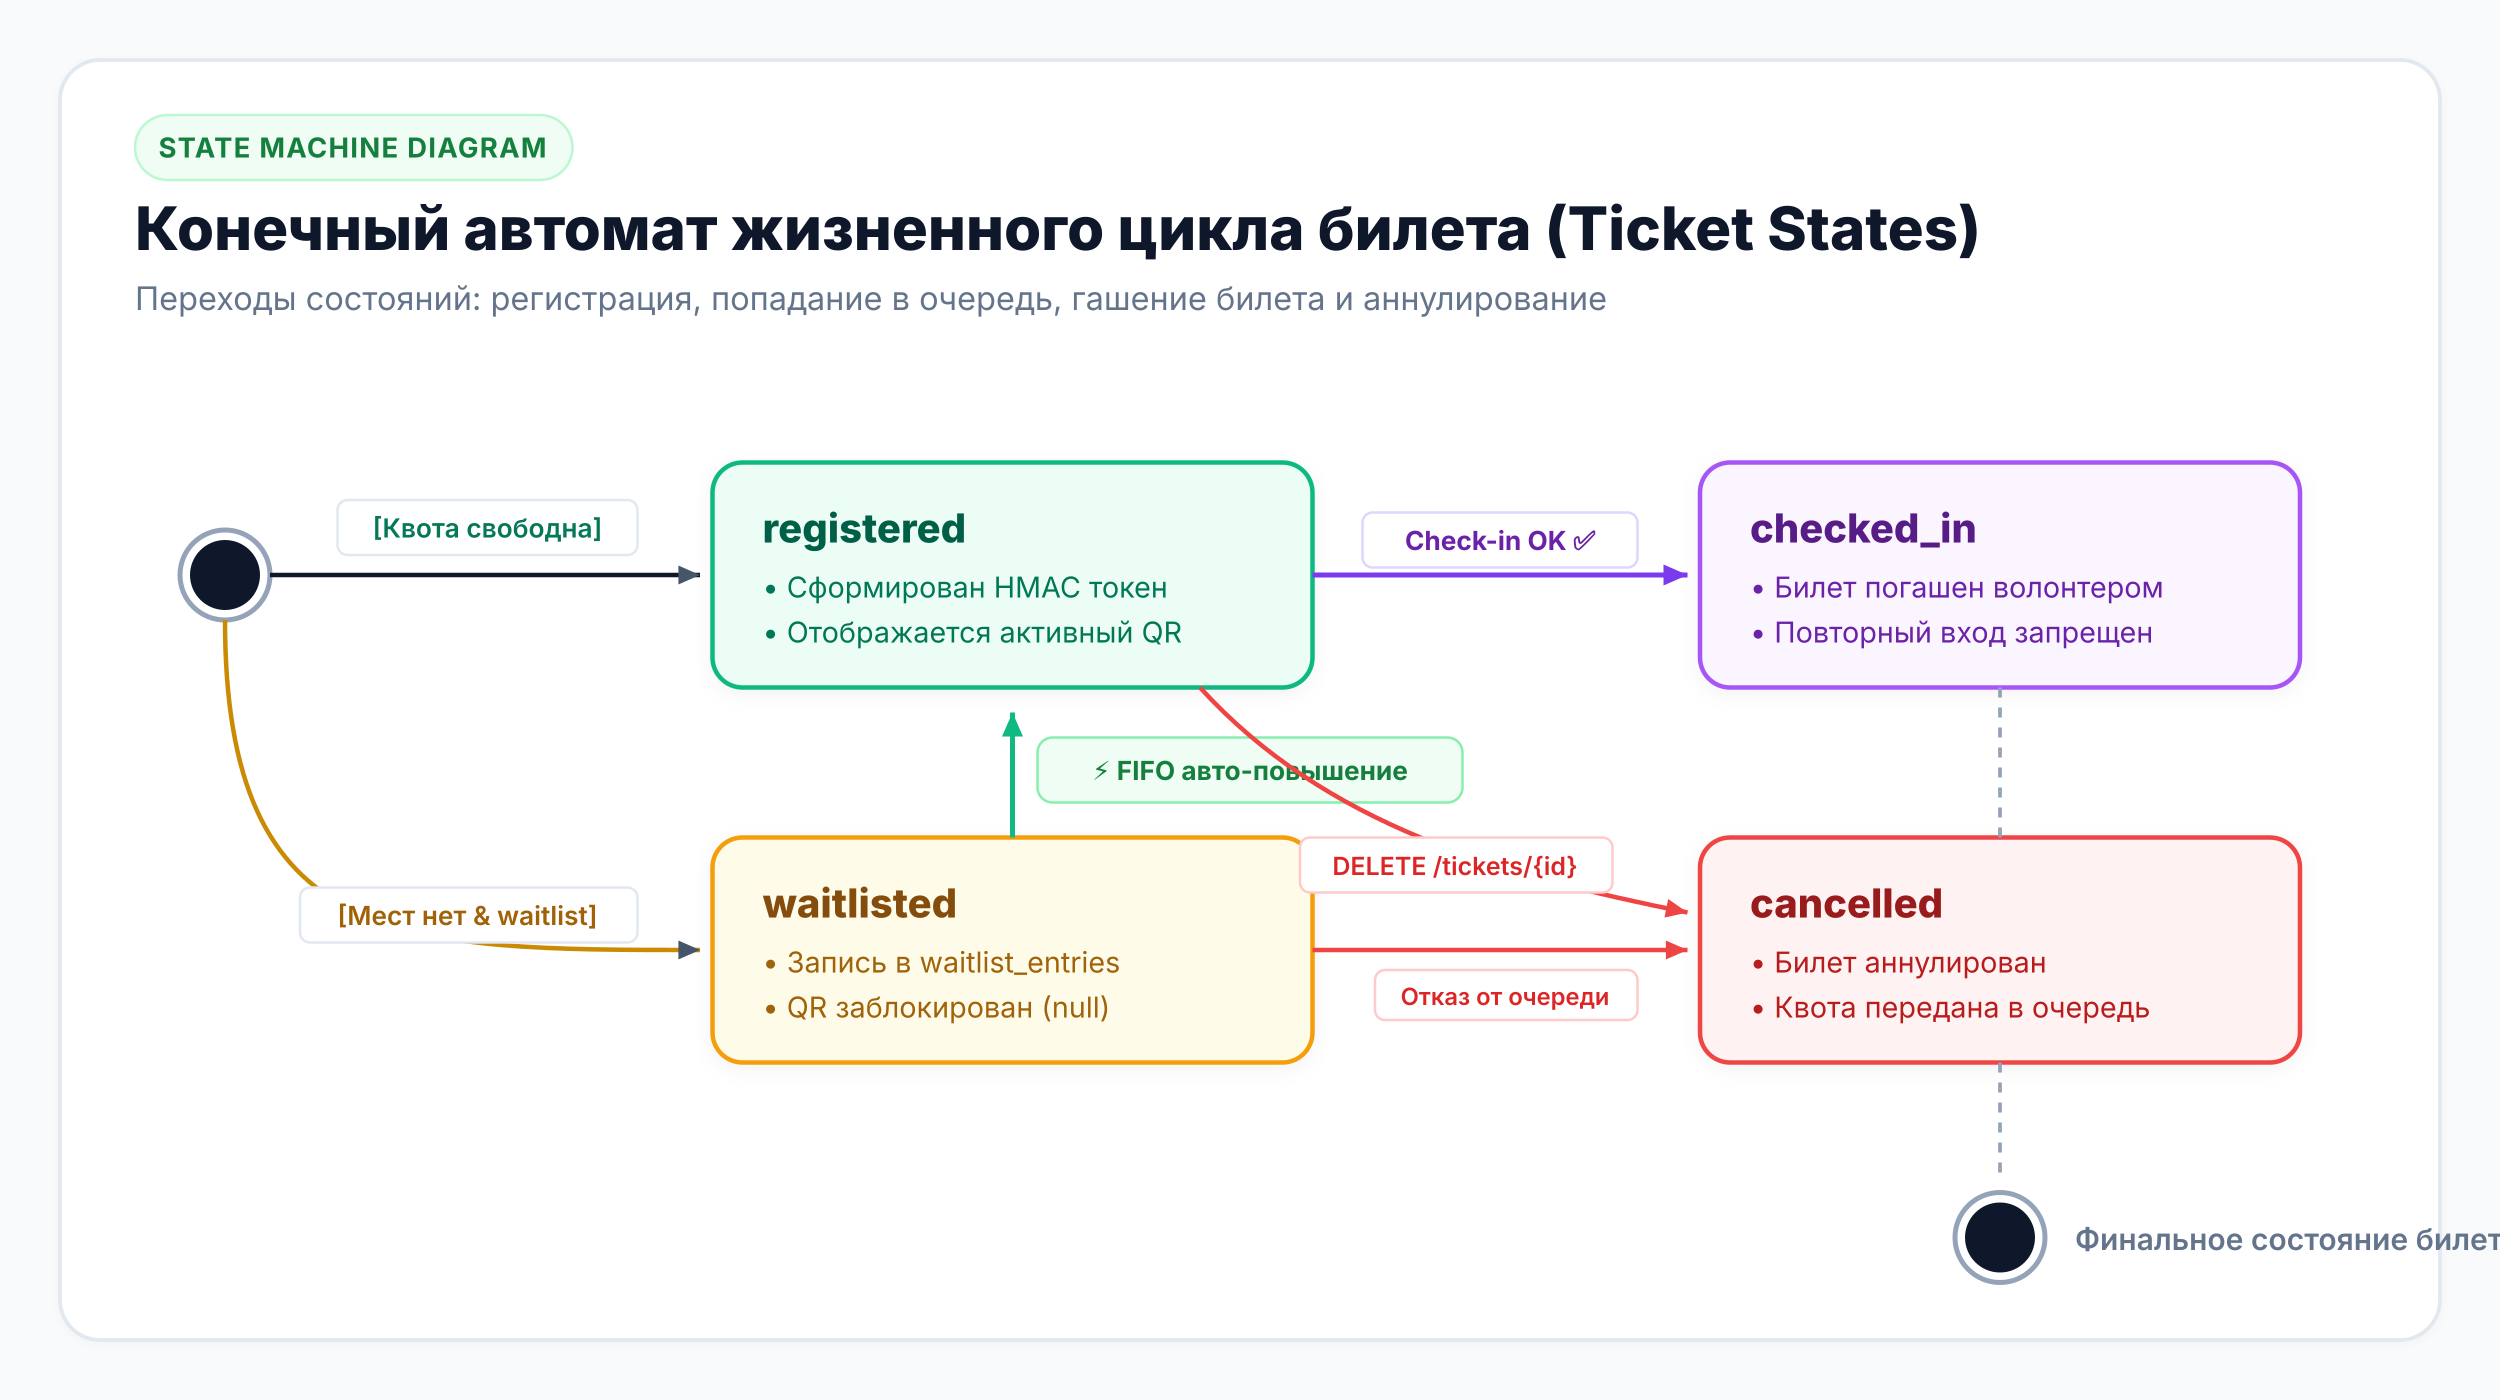
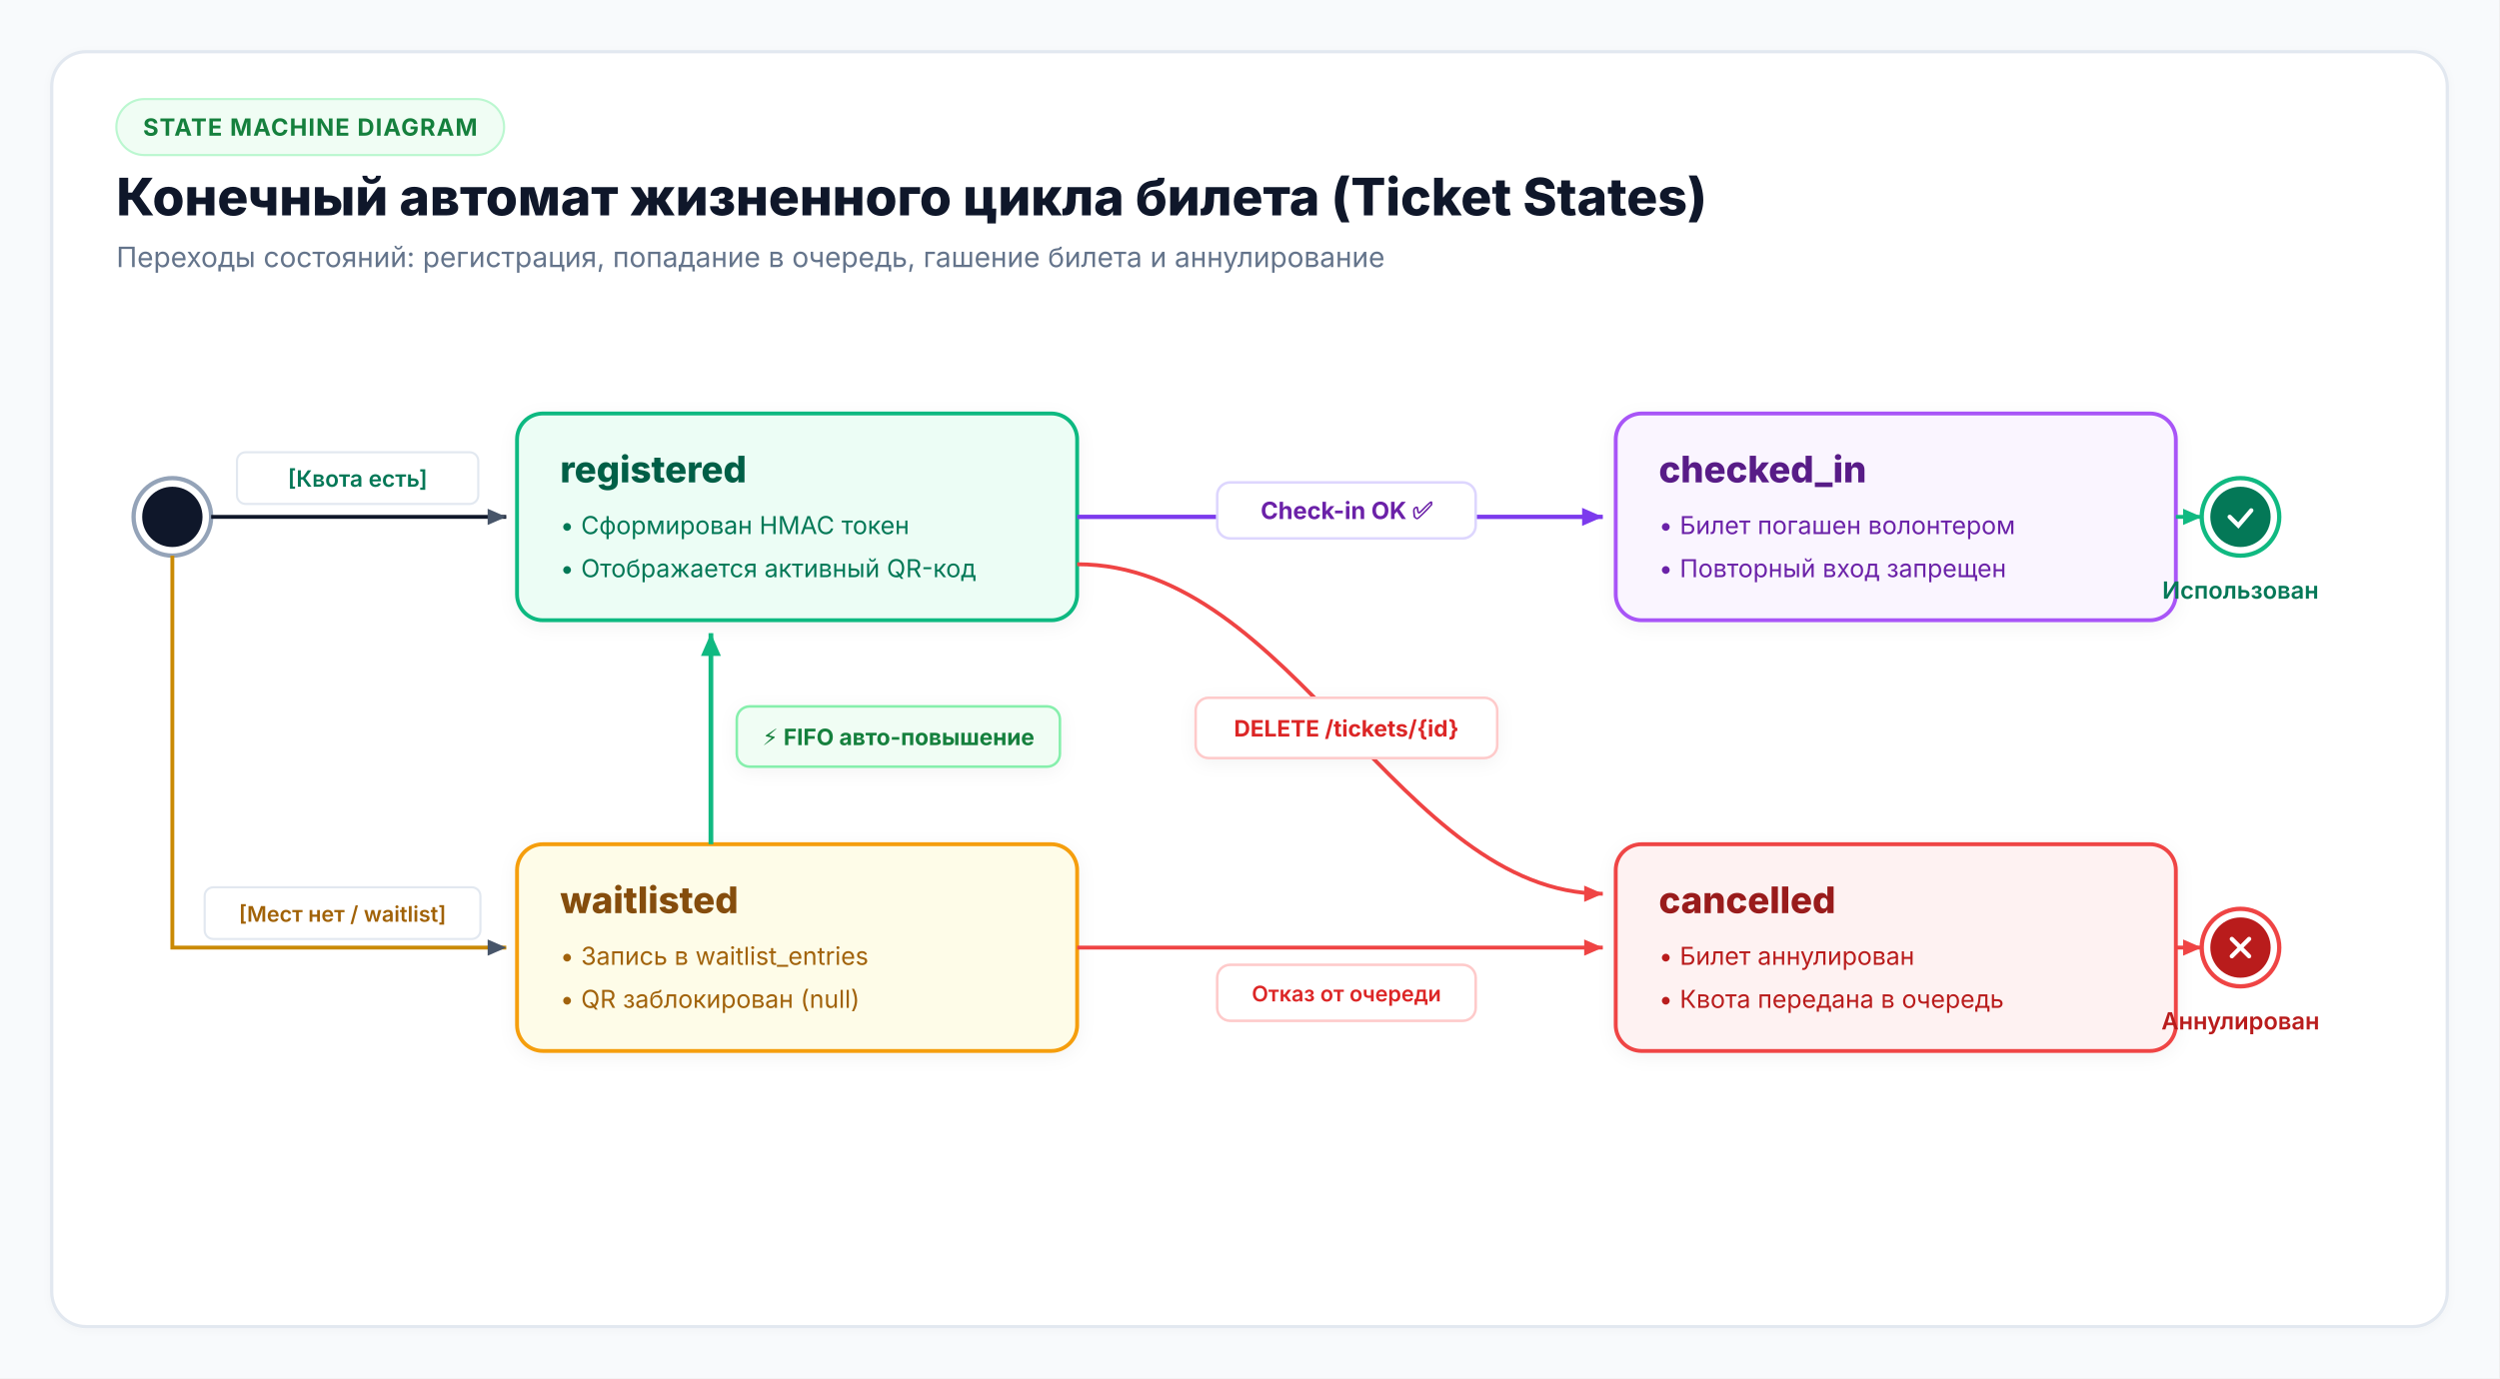
- <svg xmlns="http://www.w3.org/2000/svg" viewBox="0 0 1000 560" width="100%" height="auto" font-family="Inter, -apple-system, BlinkMacSystemFont, 'Segoe UI', Roboto, sans-serif">
+ <svg xmlns="http://www.w3.org/2000/svg" viewBox="0 0 1160 640" width="100%" height="auto" font-family="Inter, -apple-system, BlinkMacSystemFont, 'Segoe UI', Roboto, sans-serif">
  <defs>
    <filter id="shadow-card" x="-4%" y="-3%" width="108%" height="110%" filterUnits="userSpaceOnUse">
      <feDropShadow dx="0" dy="4" stdDeviation="8" flood-color="#0f172a" flood-opacity="0.06" />
      <feDropShadow dx="0" dy="1" stdDeviation="2" flood-color="#0f172a" flood-opacity="0.03" />
    </filter>
    <filter id="shadow-node" x="-8%" y="-6%" width="116%" height="118%" filterUnits="userSpaceOnUse">
      <feDropShadow dx="0" dy="2" stdDeviation="4" flood-color="#0f172a" flood-opacity="0.05" />
    </filter>
    <marker id="arrow" viewBox="0 0 10 10" refX="8" refY="5" markerWidth="6" markerHeight="6" orient="auto-start-reverse">
      <path d="M 0 1.5 L 8 5 L 0 8.5 z" fill="#475569" />
    </marker>
    <marker id="arrow-green" viewBox="0 0 10 10" refX="8" refY="5" markerWidth="6" markerHeight="6" orient="auto-start-reverse">
      <path d="M 0 1.5 L 8 5 L 0 8.5 z" fill="#10b981" />
    </marker>
    <marker id="arrow-red" viewBox="0 0 10 10" refX="8" refY="5" markerWidth="6" markerHeight="6" orient="auto-start-reverse">
      <path d="M 0 1.5 L 8 5 L 0 8.5 z" fill="#ef4444" />
    </marker>
    <marker id="arrow-purple" viewBox="0 0 10 10" refX="8" refY="5" markerWidth="6" markerHeight="6" orient="auto-start-reverse">
      <path d="M 0 1.5 L 8 5 L 0 8.5 z" fill="#7c3aed" />
    </marker>
  </defs>
  <rect width="100%" height="100%" fill="#f8fafc" />
-   <rect x="24" y="24" width="952" height="512" rx="16" fill="#ffffff" stroke="#e2e8f0" stroke-width="1.5" filter="url(#shadow-card)" />
+   <rect x="24" y="24" width="1112" height="592" rx="16" fill="#ffffff" stroke="#e2e8f0" stroke-width="1.5" filter="url(#shadow-card)" />
  <g transform="translate(54, 68)">
-     <rect x="0" y="-22" width="175" height="26" rx="13" fill="#f0fdf4" stroke="#bbf7d0" stroke-width="1" />
-     <text x="87" y="-5" font-size="11" font-weight="700" fill="#15803d" text-anchor="middle" letter-spacing="0.5">STATE MACHINE DIAGRAM</text>
+     <rect x="0" y="-22" width="180" height="26" rx="13" fill="#f0fdf4" stroke="#bbf7d0" stroke-width="1" />
+     <text x="90" y="-5" font-size="11" font-weight="700" fill="#15803d" text-anchor="middle" letter-spacing="0.5">STATE MACHINE DIAGRAM</text>
    <text x="0" y="32" font-size="24" font-weight="800" fill="#0f172a">Конечный автомат жизненного цикла билета (Ticket States)</text>
    <text x="0" y="56" font-size="13" fill="#64748b">Переходы состояний: регистрация, попадание в очередь, гашение билета и аннулирование</text>
  </g>
-   <circle cx="90" cy="230" r="14" fill="#0f172a" />
-   <circle cx="90" cy="230" r="18" fill="none" stroke="#94a3b8" stroke-width="2" />
-   <line x1="108" y1="230" x2="280" y2="230" stroke="#0f172a" stroke-width="1.8" marker-end="url(#arrow)" />
-   <rect x="135" y="200" width="120" height="22" rx="4" fill="#ffffff" stroke="#e2e8f0" />
-   <text x="195" y="215" font-size="10.5" font-weight="600" fill="#047857" text-anchor="middle">[Квота свободна]</text>
-   <path d="M 90 248 C 90 380, 160 380, 280 380" fill="none" stroke="#ca8a04" stroke-width="1.8" marker-end="url(#arrow)" />
-   <rect x="120" y="355" width="135" height="22" rx="4" fill="#ffffff" stroke="#e2e8f0" />
-   <text x="187" y="370" font-size="10.5" font-weight="600" fill="#a16207" text-anchor="middle">[Мест нет &amp; waitlist]</text>
-   <g transform="translate(285, 185)" filter="url(#shadow-node)">
-     <rect width="240" height="90" rx="12" fill="#ecfdf5" stroke="#10b981" stroke-width="1.8" />
-     <text x="20" y="32" font-size="16" font-weight="800" fill="#065f46">registered</text>
-     <text x="20" y="54" font-size="11.5" fill="#047857">• Сформирован HMAC токен</text>
-     <text x="20" y="72" font-size="11.5" fill="#047857">• Отображается активный QR</text>
+   <circle cx="80" cy="240" r="14" fill="#0f172a" />
+   <circle cx="80" cy="240" r="18" fill="none" stroke="#94a3b8" stroke-width="2" />
+   <line x1="98" y1="240" x2="235" y2="240" stroke="#0f172a" stroke-width="1.8" marker-end="url(#arrow)" />
+   <rect x="110" y="210" width="112" height="24" rx="4" fill="#ffffff" stroke="#e2e8f0" stroke-width="1" />
+   <text x="166" y="226" font-size="10.5" font-weight="600" fill="#047857" text-anchor="middle">[Квота есть]</text>
+   <path d="M 80 258 L 80 440 L 235 440" fill="none" stroke="#ca8a04" stroke-width="1.8" marker-end="url(#arrow)" />
+   <rect x="95" y="412" width="128" height="24" rx="4" fill="#ffffff" stroke="#e2e8f0" stroke-width="1" />
+   <text x="159" y="428" font-size="10" font-weight="600" fill="#a16207" text-anchor="middle">[Мест нет / waitlist]</text>
+   <g transform="translate(240, 192)" filter="url(#shadow-node)">
+     <rect width="260" height="96" rx="12" fill="#ecfdf5" stroke="#10b981" stroke-width="1.8" />
+     <text x="20" y="32" font-size="17" font-weight="800" fill="#065f46">registered</text>
+     <text x="20" y="56" font-size="11.5" fill="#047857">• Сформирован HMAC токен</text>
+     <text x="20" y="76" font-size="11.5" fill="#047857">• Отображается активный QR-код</text>
  </g>
-   <g transform="translate(285, 335)" filter="url(#shadow-node)">
-     <rect width="240" height="90" rx="12" fill="#fefce8" stroke="#f59e0b" stroke-width="1.8" />
-     <text x="20" y="32" font-size="16" font-weight="800" fill="#854d0e">waitlisted</text>
-     <text x="20" y="54" font-size="11.5" fill="#a16207">• Запись в waitlist_entries</text>
-     <text x="20" y="72" font-size="11.5" fill="#a16207">• QR заблокирован (null)</text>
+   <g transform="translate(240, 392)" filter="url(#shadow-node)">
+     <rect width="260" height="96" rx="12" fill="#fefce8" stroke="#f59e0b" stroke-width="1.8" />
+     <text x="20" y="32" font-size="17" font-weight="800" fill="#854d0e">waitlisted</text>
+     <text x="20" y="56" font-size="11.5" fill="#a16207">• Запись в waitlist_entries</text>
+     <text x="20" y="76" font-size="11.5" fill="#a16207">• QR заблокирован (null)</text>
  </g>
-   <path d="M 405 335 L 405 285" fill="none" stroke="#10b981" stroke-width="2" marker-end="url(#arrow-green)" />
-   <rect x="415" y="295" width="170" height="26" rx="6" fill="#f0fdf4" stroke="#86efac" />
-   <text x="500" y="312" font-size="10.5" font-weight="700" fill="#15803d" text-anchor="middle">⚡ FIFO авто-повышение</text>
-   <g transform="translate(680, 185)" filter="url(#shadow-node)">
-     <rect width="240" height="90" rx="12" fill="#faf5ff" stroke="#a855f7" stroke-width="1.8" />
-     <text x="20" y="32" font-size="16" font-weight="800" fill="#581c87">checked_in</text>
-     <text x="20" y="54" font-size="11.5" fill="#6b21a8">• Билет погашен волонтером</text>
-     <text x="20" y="72" font-size="11.5" fill="#6b21a8">• Повторный вход запрещен</text>
+   <line x1="330" y1="392" x2="330" y2="294" stroke="#10b981" stroke-width="2.2" marker-end="url(#arrow-green)" />
+   <rect x="342" y="328" width="150" height="28" rx="6" fill="#f0fdf4" stroke="#86efac" stroke-width="1.2" filter="url(#shadow-node)" />
+   <text x="417" y="346" font-size="10.5" font-weight="700" fill="#15803d" text-anchor="middle">⚡ FIFO авто-повышение</text>
+   <g transform="translate(750, 192)" filter="url(#shadow-node)">
+     <rect width="260" height="96" rx="12" fill="#faf5ff" stroke="#a855f7" stroke-width="1.8" />
+     <text x="20" y="32" font-size="17" font-weight="800" fill="#581c87">checked_in</text>
+     <text x="20" y="56" font-size="11.5" fill="#6b21a8">• Билет погашен волонтером</text>
+     <text x="20" y="76" font-size="11.5" fill="#6b21a8">• Повторный вход запрещен</text>
  </g>
-   <line x1="525" y1="230" x2="675" y2="230" stroke="#7c3aed" stroke-width="2" marker-end="url(#arrow-purple)" />
-   <rect x="545" y="205" width="110" height="22" rx="4" fill="#ffffff" stroke="#ddd6fe" />
-   <text x="600" y="220" font-size="10.5" font-weight="700" fill="#6b21a8" text-anchor="middle">Check-in OK ✅</text>
-   <g transform="translate(680, 335)" filter="url(#shadow-node)">
-     <rect width="240" height="90" rx="12" fill="#fef2f2" stroke="#ef4444" stroke-width="1.8" />
-     <text x="20" y="32" font-size="16" font-weight="800" fill="#991b1b">cancelled</text>
-     <text x="20" y="54" font-size="11.5" fill="#b91c1c">• Билет аннулирован</text>
-     <text x="20" y="72" font-size="11.5" fill="#b91c1c">• Квота передана в очередь</text>
+   <line x1="500" y1="240" x2="744" y2="240" stroke="#7c3aed" stroke-width="2" marker-end="url(#arrow-purple)" />
+   <rect x="565" y="224" width="120" height="26" rx="6" fill="#ffffff" stroke="#ddd6fe" stroke-width="1.2" />
+   <text x="625" y="241" font-size="11" font-weight="700" fill="#6b21a8" text-anchor="middle">Check-in OK ✅</text>
+   <g transform="translate(750, 392)" filter="url(#shadow-node)">
+     <rect width="260" height="96" rx="12" fill="#fef2f2" stroke="#ef4444" stroke-width="1.8" />
+     <text x="20" y="32" font-size="17" font-weight="800" fill="#991b1b">cancelled</text>
+     <text x="20" y="56" font-size="11.5" fill="#b91c1c">• Билет аннулирован</text>
+     <text x="20" y="76" font-size="11.5" fill="#b91c1c">• Квота передана в очередь</text>
  </g>
-   <path d="M 480 275 C 530 330, 600 350, 675 365" fill="none" stroke="#ef4444" stroke-width="1.8" marker-end="url(#arrow-red)" />
-   <rect x="520" y="335" width="125" height="22" rx="4" fill="#ffffff" stroke="#fecaca" />
-   <text x="582" y="350" font-size="10" font-weight="600" fill="#dc2626" text-anchor="middle">DELETE /tickets/{id}</text>
-   <line x1="525" y1="380" x2="675" y2="380" stroke="#ef4444" stroke-width="1.8" marker-end="url(#arrow-red)" />
-   <rect x="550" y="388" width="105" height="20" rx="4" fill="#ffffff" stroke="#fecaca" />
-   <text x="602" y="402" font-size="9.5" font-weight="600" fill="#dc2626" text-anchor="middle">Отказ от очереди</text>
-   <g transform="translate(775, 470)">
-     <circle cx="25" cy="25" r="14" fill="#0f172a" />
-     <circle cx="25" cy="25" r="18" fill="none" stroke="#94a3b8" stroke-width="2" />
-     <text x="55" y="30" font-size="12" font-weight="600" fill="#64748b">Финальное состояние билета</text>
+   <path d="M 500 262 C 600 262, 650 415, 744 415" fill="none" stroke="#ef4444" stroke-width="1.8" marker-end="url(#arrow-red)" />
+   <rect x="555" y="324" width="140" height="28" rx="6" fill="#ffffff" stroke="#fecaca" stroke-width="1.2" filter="url(#shadow-node)" />
+   <text x="625" y="342" font-size="10.5" font-weight="700" fill="#dc2626" text-anchor="middle">DELETE /tickets/{id}</text>
+   <line x1="500" y1="440" x2="744" y2="440" stroke="#ef4444" stroke-width="1.8" marker-end="url(#arrow-red)" />
+   <rect x="565" y="448" width="120" height="26" rx="6" fill="#ffffff" stroke="#fecaca" stroke-width="1.2" />
+   <text x="625" y="465" font-size="10" font-weight="600" fill="#dc2626" text-anchor="middle">Отказ от очереди</text>
+   <g transform="translate(1040, 240)">
+     <circle cx="0" cy="0" r="14" fill="#047857" />
+     <circle cx="0" cy="0" r="18" fill="none" stroke="#10b981" stroke-width="2" />
+     <path d="M -5 0 L -1 4 L 5 -3" fill="none" stroke="#ffffff" stroke-width="2" stroke-linecap="round" />
  </g>
-   <line x1="800" y1="275" x2="800" y2="335" stroke="#94a3b8" stroke-width="1.5" stroke-dasharray="4,4" />
-   <line x1="800" y1="425" x2="800" y2="470" stroke="#94a3b8" stroke-width="1.5" stroke-dasharray="4,4" />
+   <line x1="1010" y1="240" x2="1022" y2="240" stroke="#10b981" stroke-width="1.8" marker-end="url(#arrow-green)" />
+   <g transform="translate(1040, 440)">
+     <circle cx="0" cy="0" r="14" fill="#b91c1c" />
+     <circle cx="0" cy="0" r="18" fill="none" stroke="#ef4444" stroke-width="2" />
+     <path d="M -4 -4 L 4 4 M 4 -4 L -4 4" fill="none" stroke="#ffffff" stroke-width="2" stroke-linecap="round" />
+   </g>
+   <line x1="1010" y1="440" x2="1022" y2="440" stroke="#ef4444" stroke-width="1.8" marker-end="url(#arrow-red)" />
+   <text x="1040" y="278" font-size="11" font-weight="600" fill="#047857" text-anchor="middle">Использован</text>
+   <text x="1040" y="478" font-size="11" font-weight="600" fill="#b91c1c" text-anchor="middle">Аннулирован</text>
</svg>
